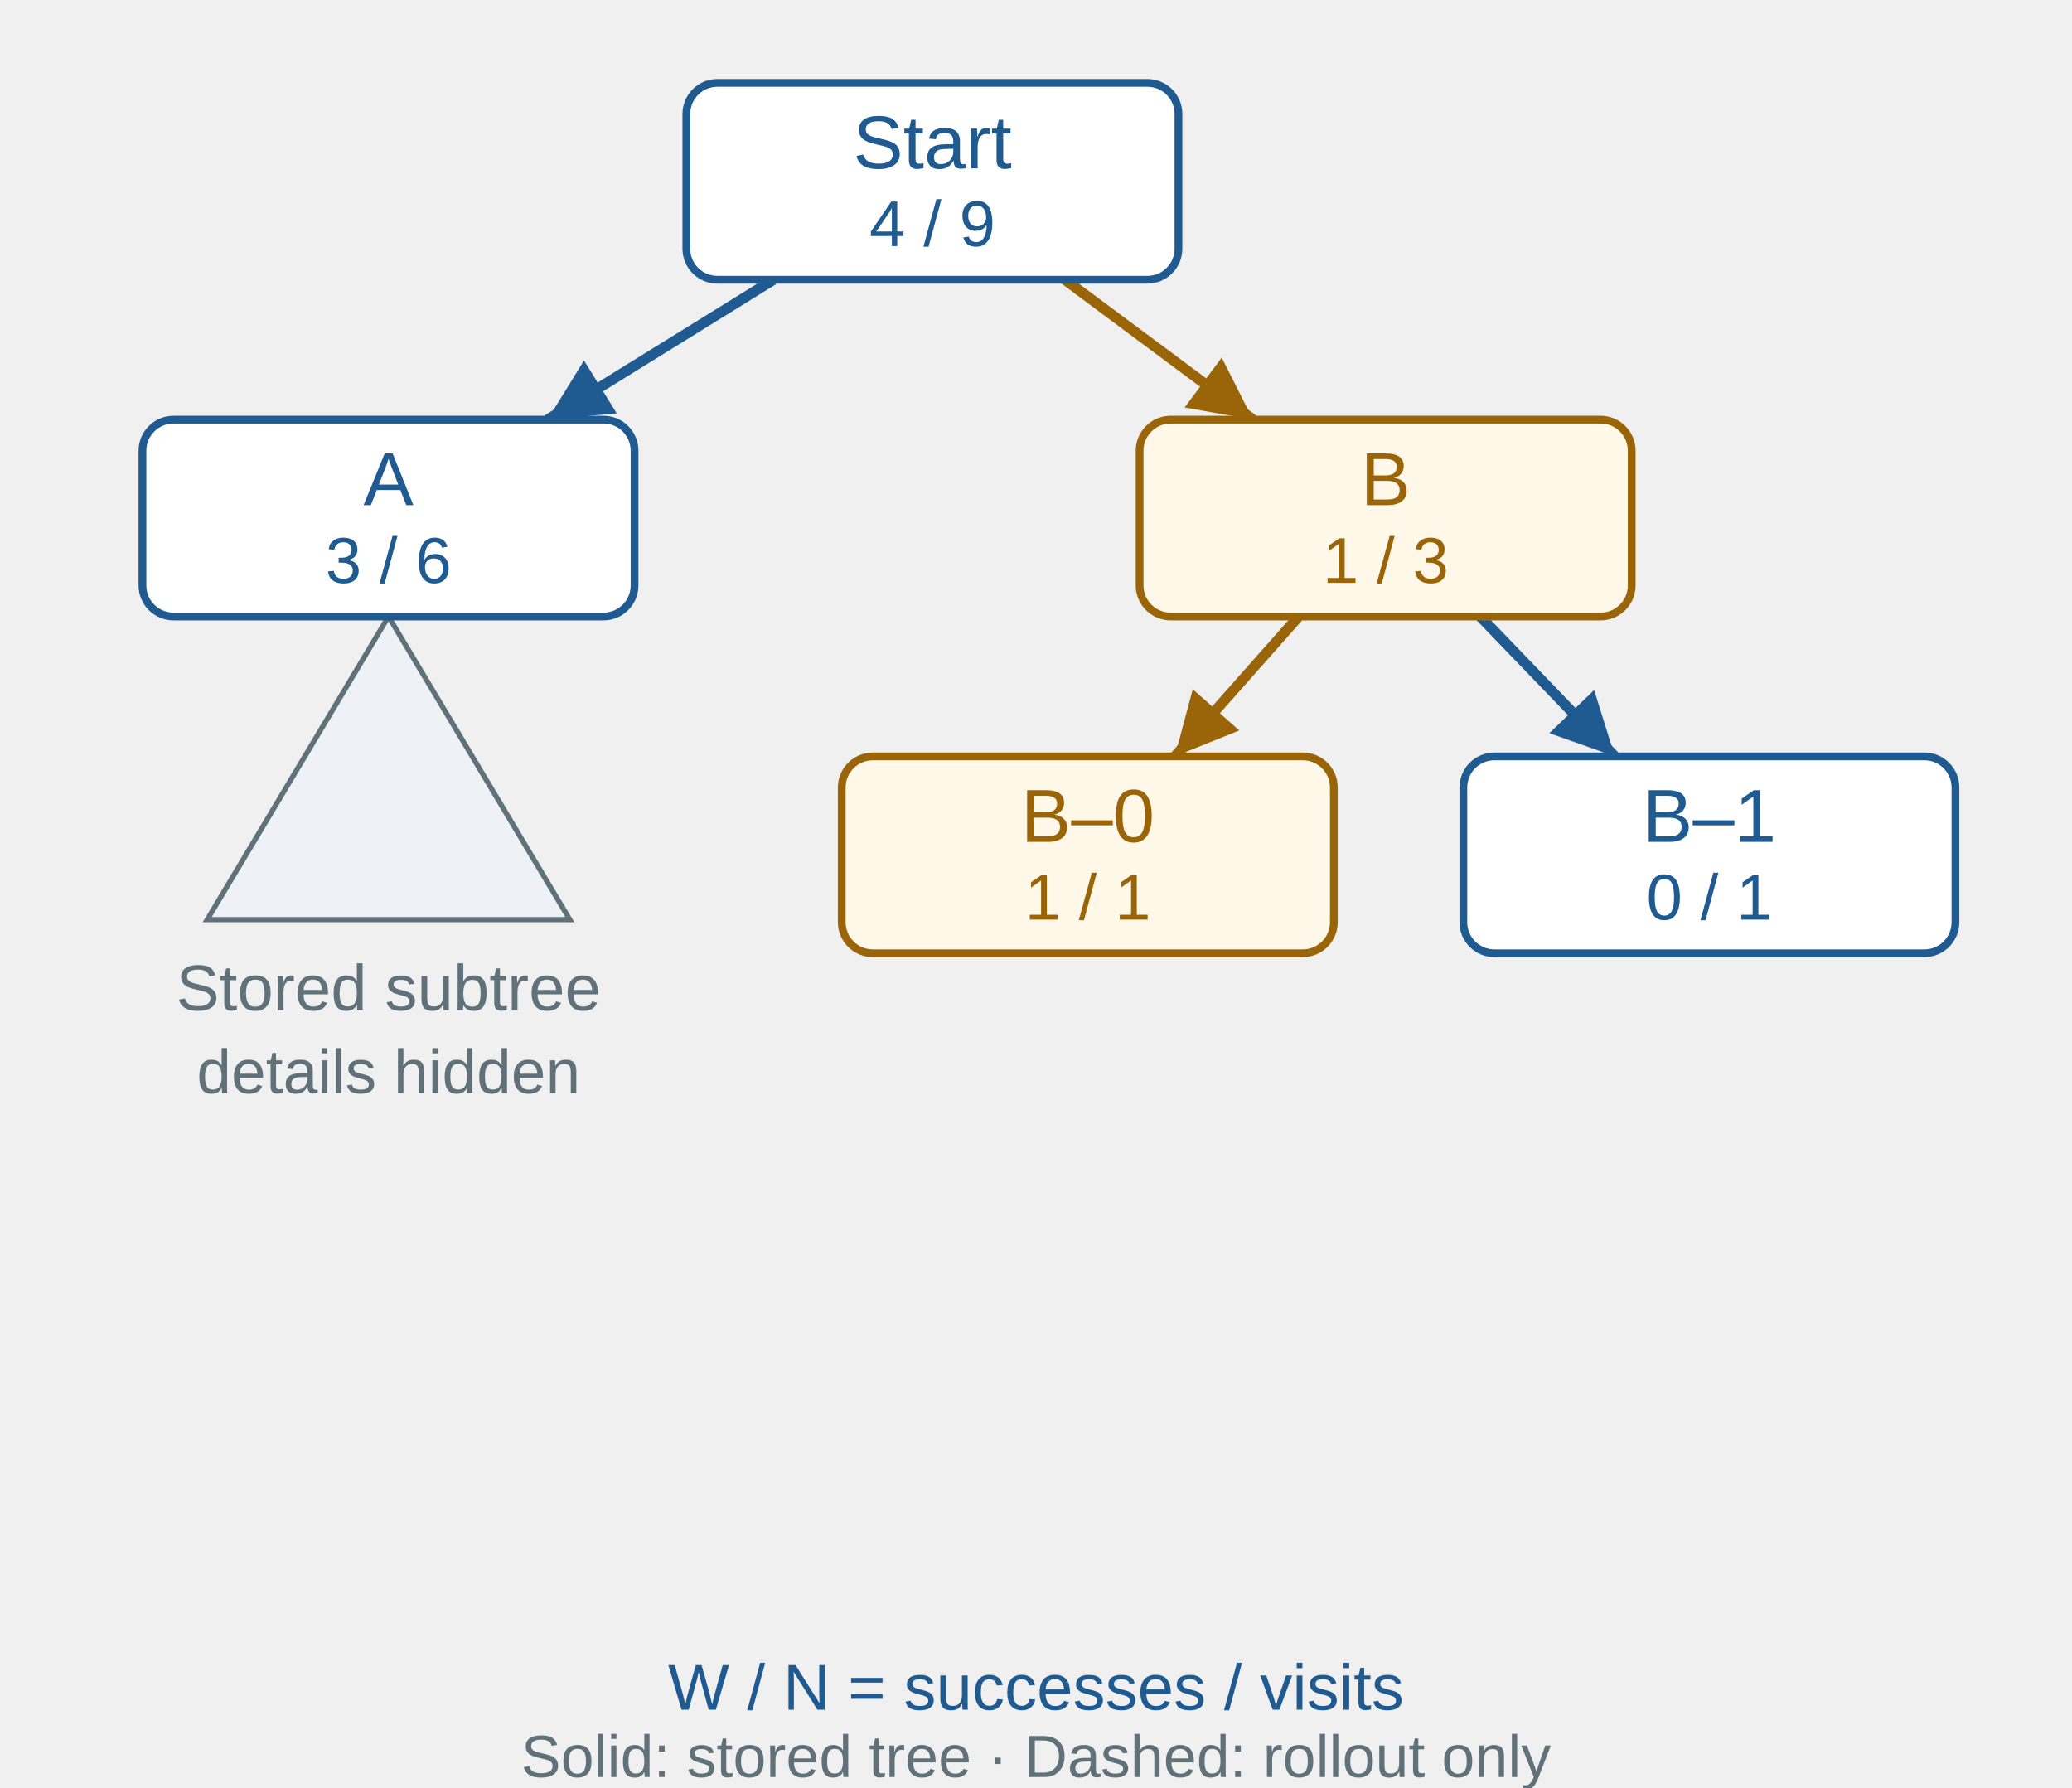
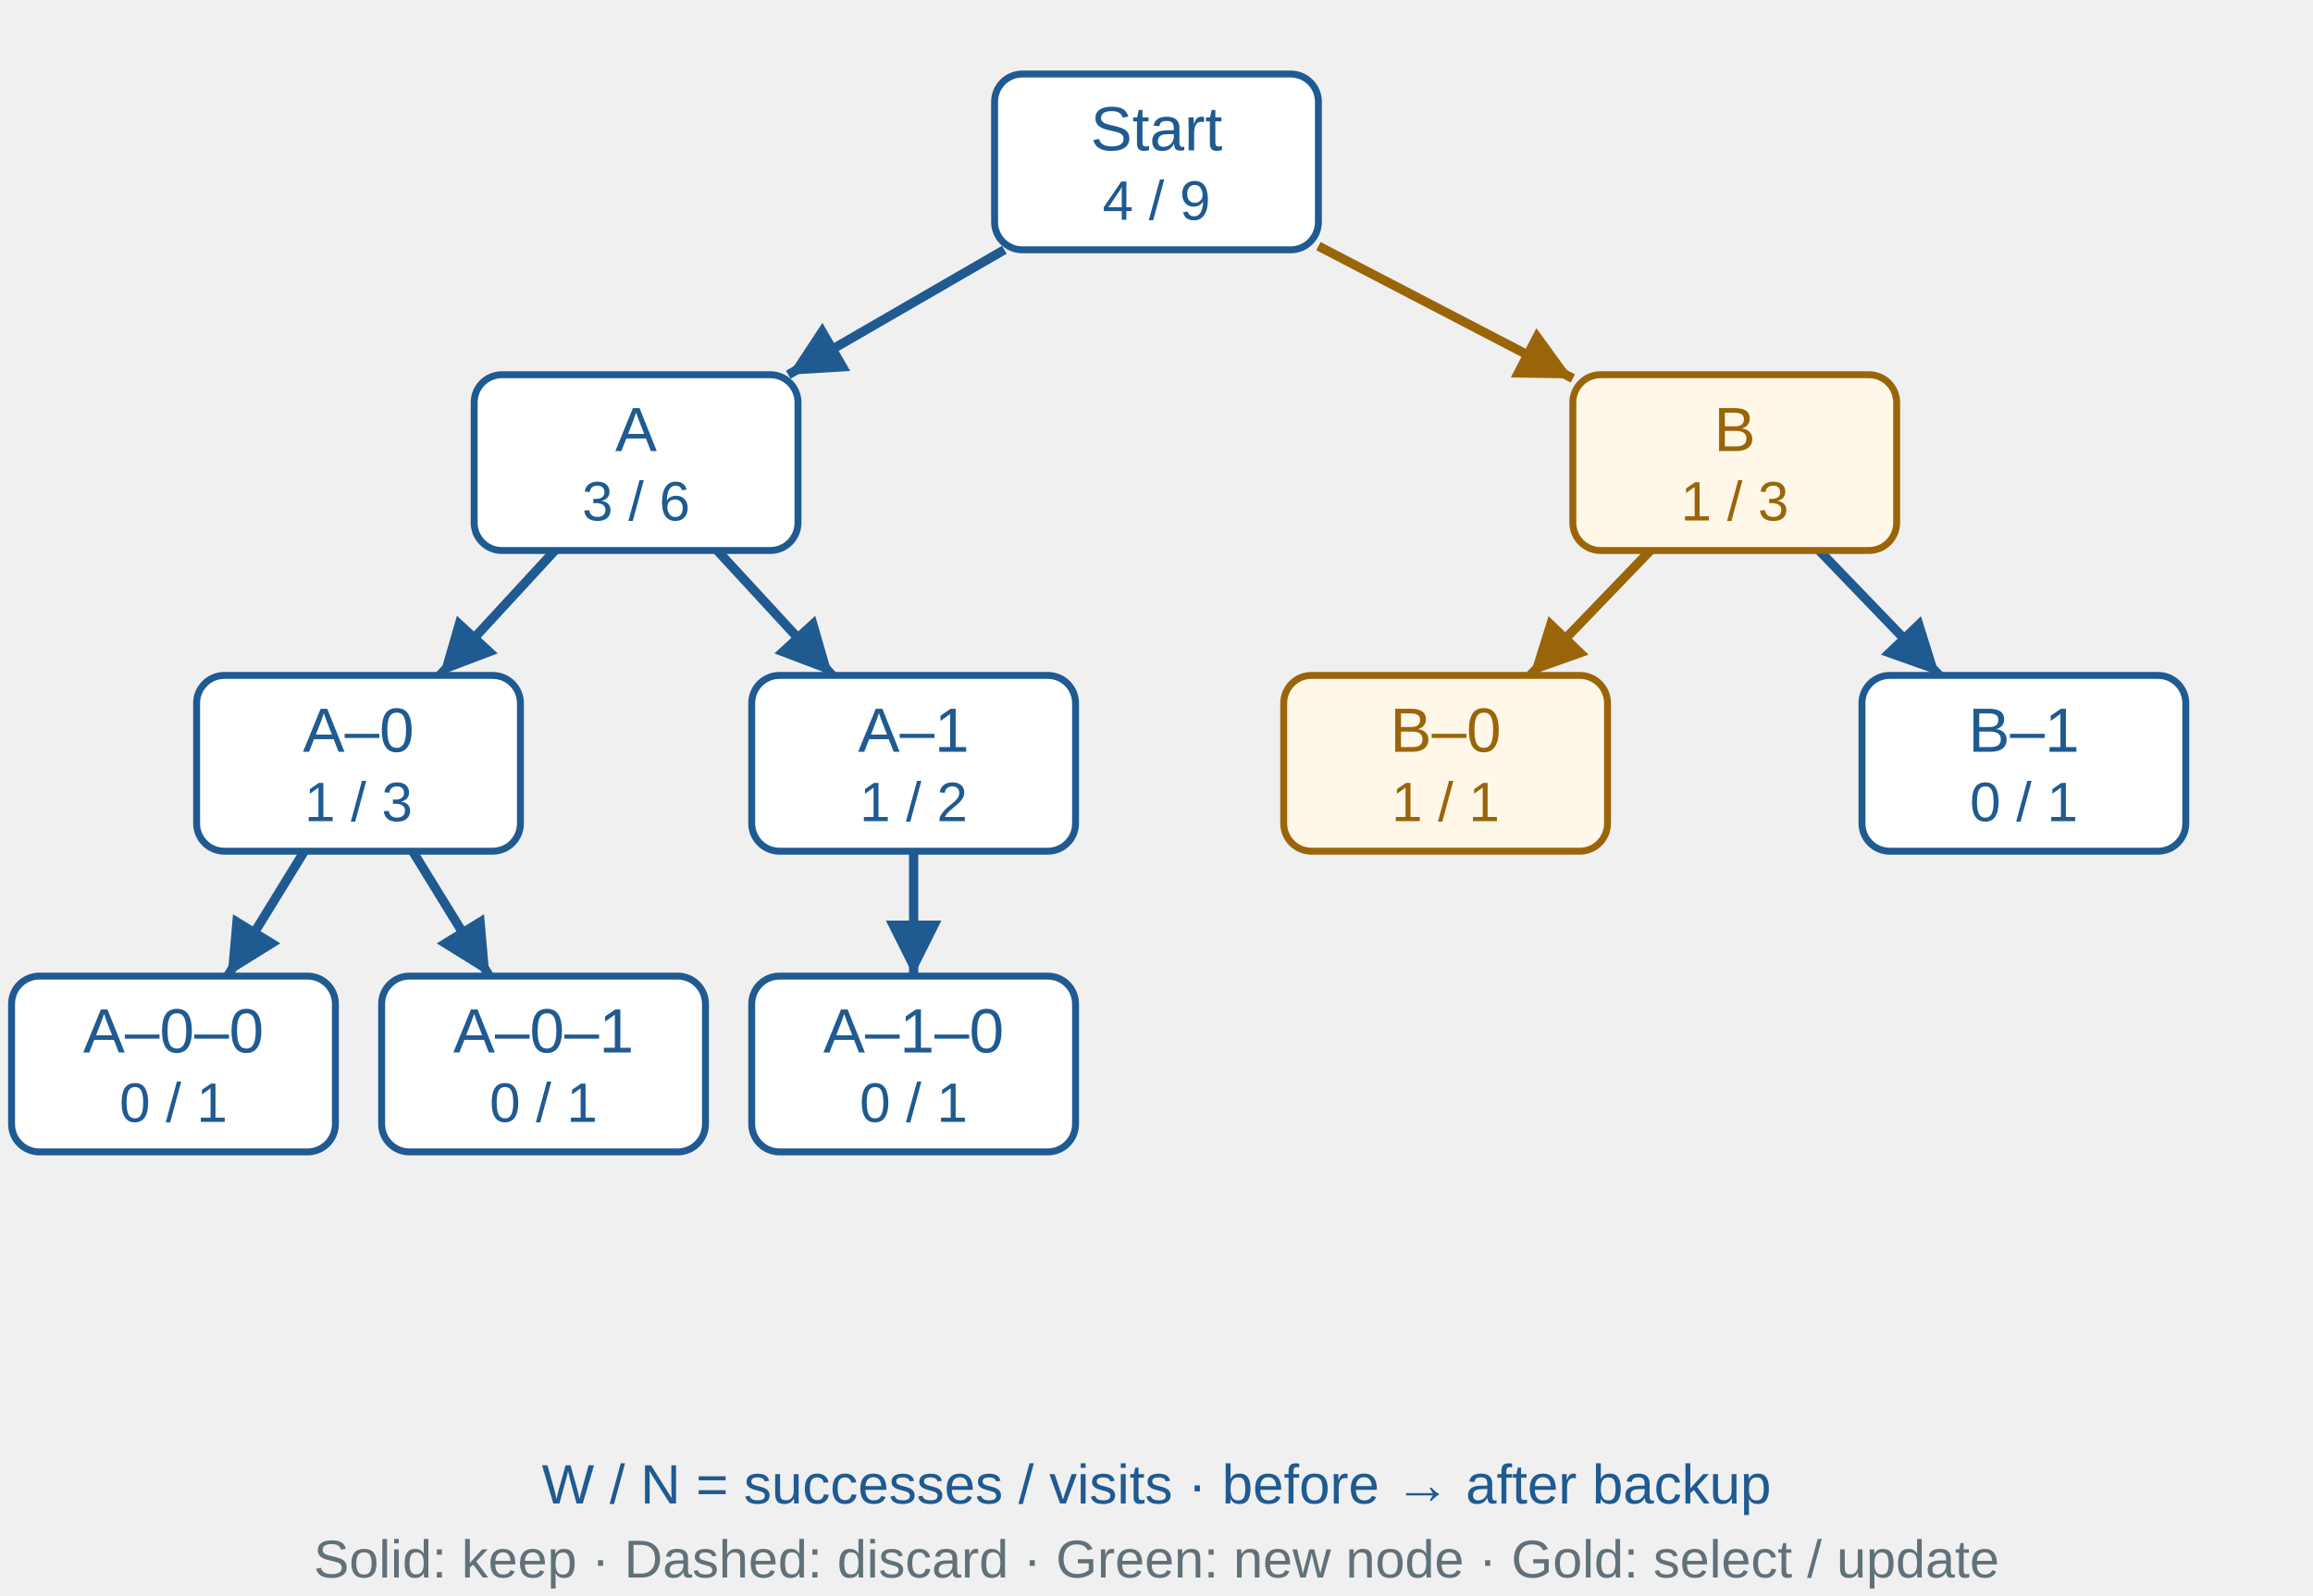
- <svg xmlns="http://www.w3.org/2000/svg" viewBox="0 0 800 690" role="img" aria-labelledby="title desc">
+ <svg xmlns="http://www.w3.org/2000/svg" viewBox="0 0 1000 690" role="img" aria-labelledby="title desc">
  <defs>
    <marker id="blue" viewBox="0 0 10 10" refX="10" refY="5" markerWidth="6" markerHeight="6" orient="auto-start-reverse">
      <path d="M0 0 L10 5 L0 10 Z" fill="#1f5a91" />
    </marker>
    <marker id="gold" viewBox="0 0 10 10" refX="10" refY="5" markerWidth="6" markerHeight="6" orient="auto-start-reverse">
      <path d="M0 0 L10 5 L0 10 Z" fill="#9a6509" />
    </marker>
    <marker id="green" viewBox="0 0 10 10" refX="10" refY="5" markerWidth="6" markerHeight="6" orient="auto-start-reverse">
      <path d="M0 0 L10 5 L0 10 Z" fill="#216b56" />
    </marker>
    <marker id="red" viewBox="0 0 10 10" refX="10" refY="5" markerWidth="6" markerHeight="6" orient="auto-start-reverse">
      <path d="M0 0 L10 5 L0 10 Z" fill="#ac3543" />
    </marker>
    <marker id="gray" viewBox="0 0 10 10" refX="10" refY="5" markerWidth="6" markerHeight="6" orient="auto-start-reverse">
      <path d="M0 0 L10 5 L0 10 Z" fill="#61717a" />
    </marker>
  </defs>
  <g font-family="Arial, sans-serif" text-anchor="middle">
-     <path d="M298.6 108.0 L211.4 162.0" fill="none" stroke="#1f5a91" stroke-width="4" marker-end="url(#blue)" />
-     <path d="M411.2 108.0 L483.8 162.0" fill="none" stroke="#9a6509" stroke-width="4" marker-end="url(#gold)" />
-     <path d="M501.4 238.0 L453.6 292.0" fill="none" stroke="#9a6509" stroke-width="4" marker-end="url(#gold)" />
-     <path d="M571.5 238.0 L623.5 292.0" fill="none" stroke="#1f5a91" stroke-width="4" marker-end="url(#blue)" />
-     <path d="M150 238 L80 355 L220 355 Z" fill="#eef2f6" stroke="#61717a" stroke-width="2" />
-     <text x="150" y="390" font-size="25" fill="#61717a">Stored subtree</text>
-     <text x="150" y="422" font-size="24" fill="#61717a">details hidden</text>
-     <rect x="265" y="32" width="190" height="76" rx="12" fill="white" stroke="#1f5a91" stroke-width="3" />
-     <text x="360" y="65" font-size="29" fill="#1f5a91">Start</text>
-     <text x="360" y="95" font-size="25" fill="#1f5a91">4 / 9</text>
-     <rect x="55" y="162" width="190" height="76" rx="12" fill="white" stroke="#1f5a91" stroke-width="3" />
-     <text x="150" y="195" font-size="29" fill="#1f5a91">A</text>
-     <text x="150" y="225" font-size="25" fill="#1f5a91">3 / 6</text>
-     <rect x="440" y="162" width="190" height="76" rx="12" fill="#fff7e7" stroke="#9a6509" stroke-width="3" />
-     <text x="535" y="195" font-size="29" fill="#9a6509">B</text>
-     <text x="535" y="225" font-size="25" fill="#9a6509">1 / 3</text>
-     <rect x="325" y="292" width="190" height="76" rx="12" fill="#fff7e7" stroke="#9a6509" stroke-width="3" />
-     <text x="420" y="325" font-size="29" fill="#9a6509">B–0</text>
-     <text x="420" y="355" font-size="25" fill="#9a6509">1 / 1</text>
-     <rect x="565" y="292" width="190" height="76" rx="12" fill="white" stroke="#1f5a91" stroke-width="3" />
-     <text x="660" y="325" font-size="29" fill="#1f5a91">B–1</text>
-     <text x="660" y="355" font-size="25" fill="#1f5a91">0 / 1</text>
-     <text x="400" y="660" font-size="25" fill="#1f5a91">W / N = successes / visits</text>
-     <text x="400" y="686" font-size="23" fill="#61717a">Solid: stored tree · Dashed: rollout only</text>
+     <path d="M434.2 108.0 L340.8 162.0" fill="none" stroke="#1f5a91" stroke-width="4" marker-end="url(#blue)" />
+     <path d="M570.0 106.4 L680.0 163.6" fill="none" stroke="#9a6509" stroke-width="4" marker-end="url(#gold)" />
+     <path d="M239.9 238.0 L190.1 292.0" fill="none" stroke="#1f5a91" stroke-width="4" marker-end="url(#blue)" />
+     <path d="M310.1 238.0 L359.9 292.0" fill="none" stroke="#1f5a91" stroke-width="4" marker-end="url(#blue)" />
+     <path d="M131.6 368.0 L98.4 422.0" fill="none" stroke="#1f5a91" stroke-width="4" marker-end="url(#blue)" />
+     <path d="M395.0 368.0 L395.0 422.0" fill="none" stroke="#1f5a91" stroke-width="4" marker-end="url(#blue)" />
+     <path d="M713.5 238.0 L661.5 292.0" fill="none" stroke="#9a6509" stroke-width="4" marker-end="url(#gold)" />
+     <path d="M786.5 238.0 L838.5 292.0" fill="none" stroke="#1f5a91" stroke-width="4" marker-end="url(#blue)" />
+     <path d="M178.4 368.0 L211.6 422.0" fill="none" stroke="#1f5a91" stroke-width="4" marker-end="url(#blue)" />
+     <rect x="430" y="32" width="140" height="76" rx="12" fill="white" stroke="#1f5a91" stroke-width="3" />
+     <text x="500" y="65" font-size="27" fill="#1f5a91">Start</text>
+     <text x="500" y="95" font-size="24" fill="#1f5a91">4 / 9</text>
+     <rect x="205" y="162" width="140" height="76" rx="12" fill="white" stroke="#1f5a91" stroke-width="3" />
+     <text x="275" y="195" font-size="27" fill="#1f5a91">A</text>
+     <text x="275" y="225" font-size="24" fill="#1f5a91">3 / 6</text>
+     <rect x="680" y="162" width="140" height="76" rx="12" fill="#fff7e7" stroke="#9a6509" stroke-width="3" />
+     <text x="750" y="195" font-size="27" fill="#9a6509">B</text>
+     <text x="750" y="225" font-size="24" fill="#9a6509">1 / 3</text>
+     <rect x="85" y="292" width="140" height="76" rx="12" fill="white" stroke="#1f5a91" stroke-width="3" />
+     <text x="155" y="325" font-size="27" fill="#1f5a91">A–0</text>
+     <text x="155" y="355" font-size="24" fill="#1f5a91">1 / 3</text>
+     <rect x="325" y="292" width="140" height="76" rx="12" fill="white" stroke="#1f5a91" stroke-width="3" />
+     <text x="395" y="325" font-size="27" fill="#1f5a91">A–1</text>
+     <text x="395" y="355" font-size="24" fill="#1f5a91">1 / 2</text>
+     <rect x="5" y="422" width="140" height="76" rx="12" fill="white" stroke="#1f5a91" stroke-width="3" />
+     <text x="75" y="455" font-size="27" fill="#1f5a91">A–0–0</text>
+     <text x="75" y="485" font-size="24" fill="#1f5a91">0 / 1</text>
+     <rect x="325" y="422" width="140" height="76" rx="12" fill="white" stroke="#1f5a91" stroke-width="3" />
+     <text x="395" y="455" font-size="27" fill="#1f5a91">A–1–0</text>
+     <text x="395" y="485" font-size="24" fill="#1f5a91">0 / 1</text>
+     <rect x="555" y="292" width="140" height="76" rx="12" fill="#fff7e7" stroke="#9a6509" stroke-width="3" />
+     <text x="625" y="325" font-size="27" fill="#9a6509">B–0</text>
+     <text x="625" y="355" font-size="24" fill="#9a6509">1 / 1</text>
+     <rect x="805" y="292" width="140" height="76" rx="12" fill="white" stroke="#1f5a91" stroke-width="3" />
+     <text x="875" y="325" font-size="27" fill="#1f5a91">B–1</text>
+     <text x="875" y="355" font-size="24" fill="#1f5a91">0 / 1</text>
+     <rect x="165" y="422" width="140" height="76" rx="12" fill="white" stroke="#1f5a91" stroke-width="3" />
+     <text x="235" y="455" font-size="27" fill="#1f5a91">A–0–1</text>
+     <text x="235" y="485" font-size="24" fill="#1f5a91">0 / 1</text>
+     <text x="500" y="650" font-size="24" fill="#1f5a91">W / N = successes / visits · before → after backup</text>
+     <text x="500" y="682" font-size="23" fill="#61717a">Solid: keep · Dashed: discard · Green: new node · Gold: select / update</text>
  </g>
</svg>
